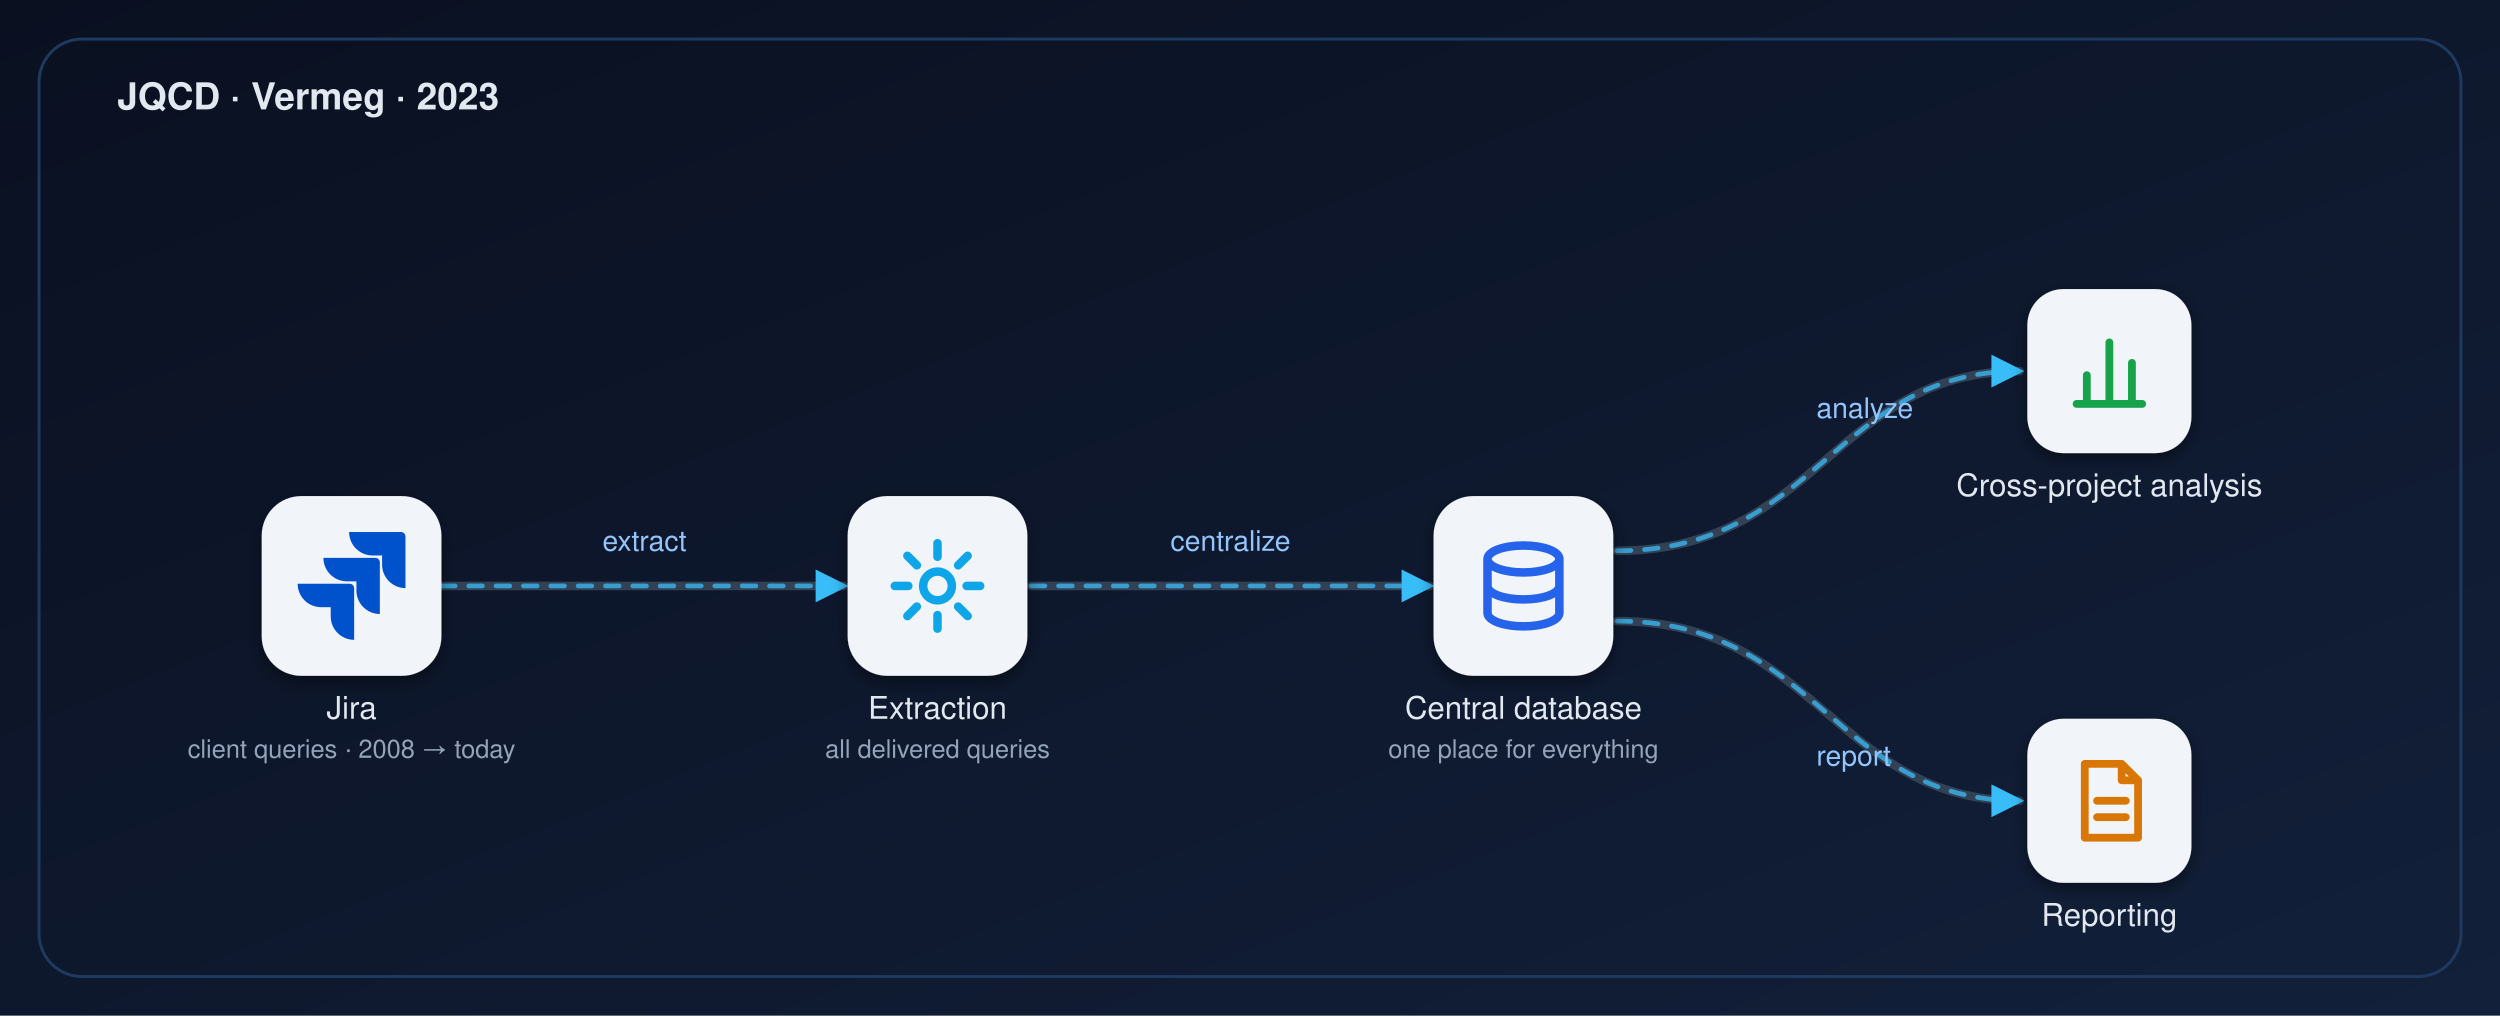
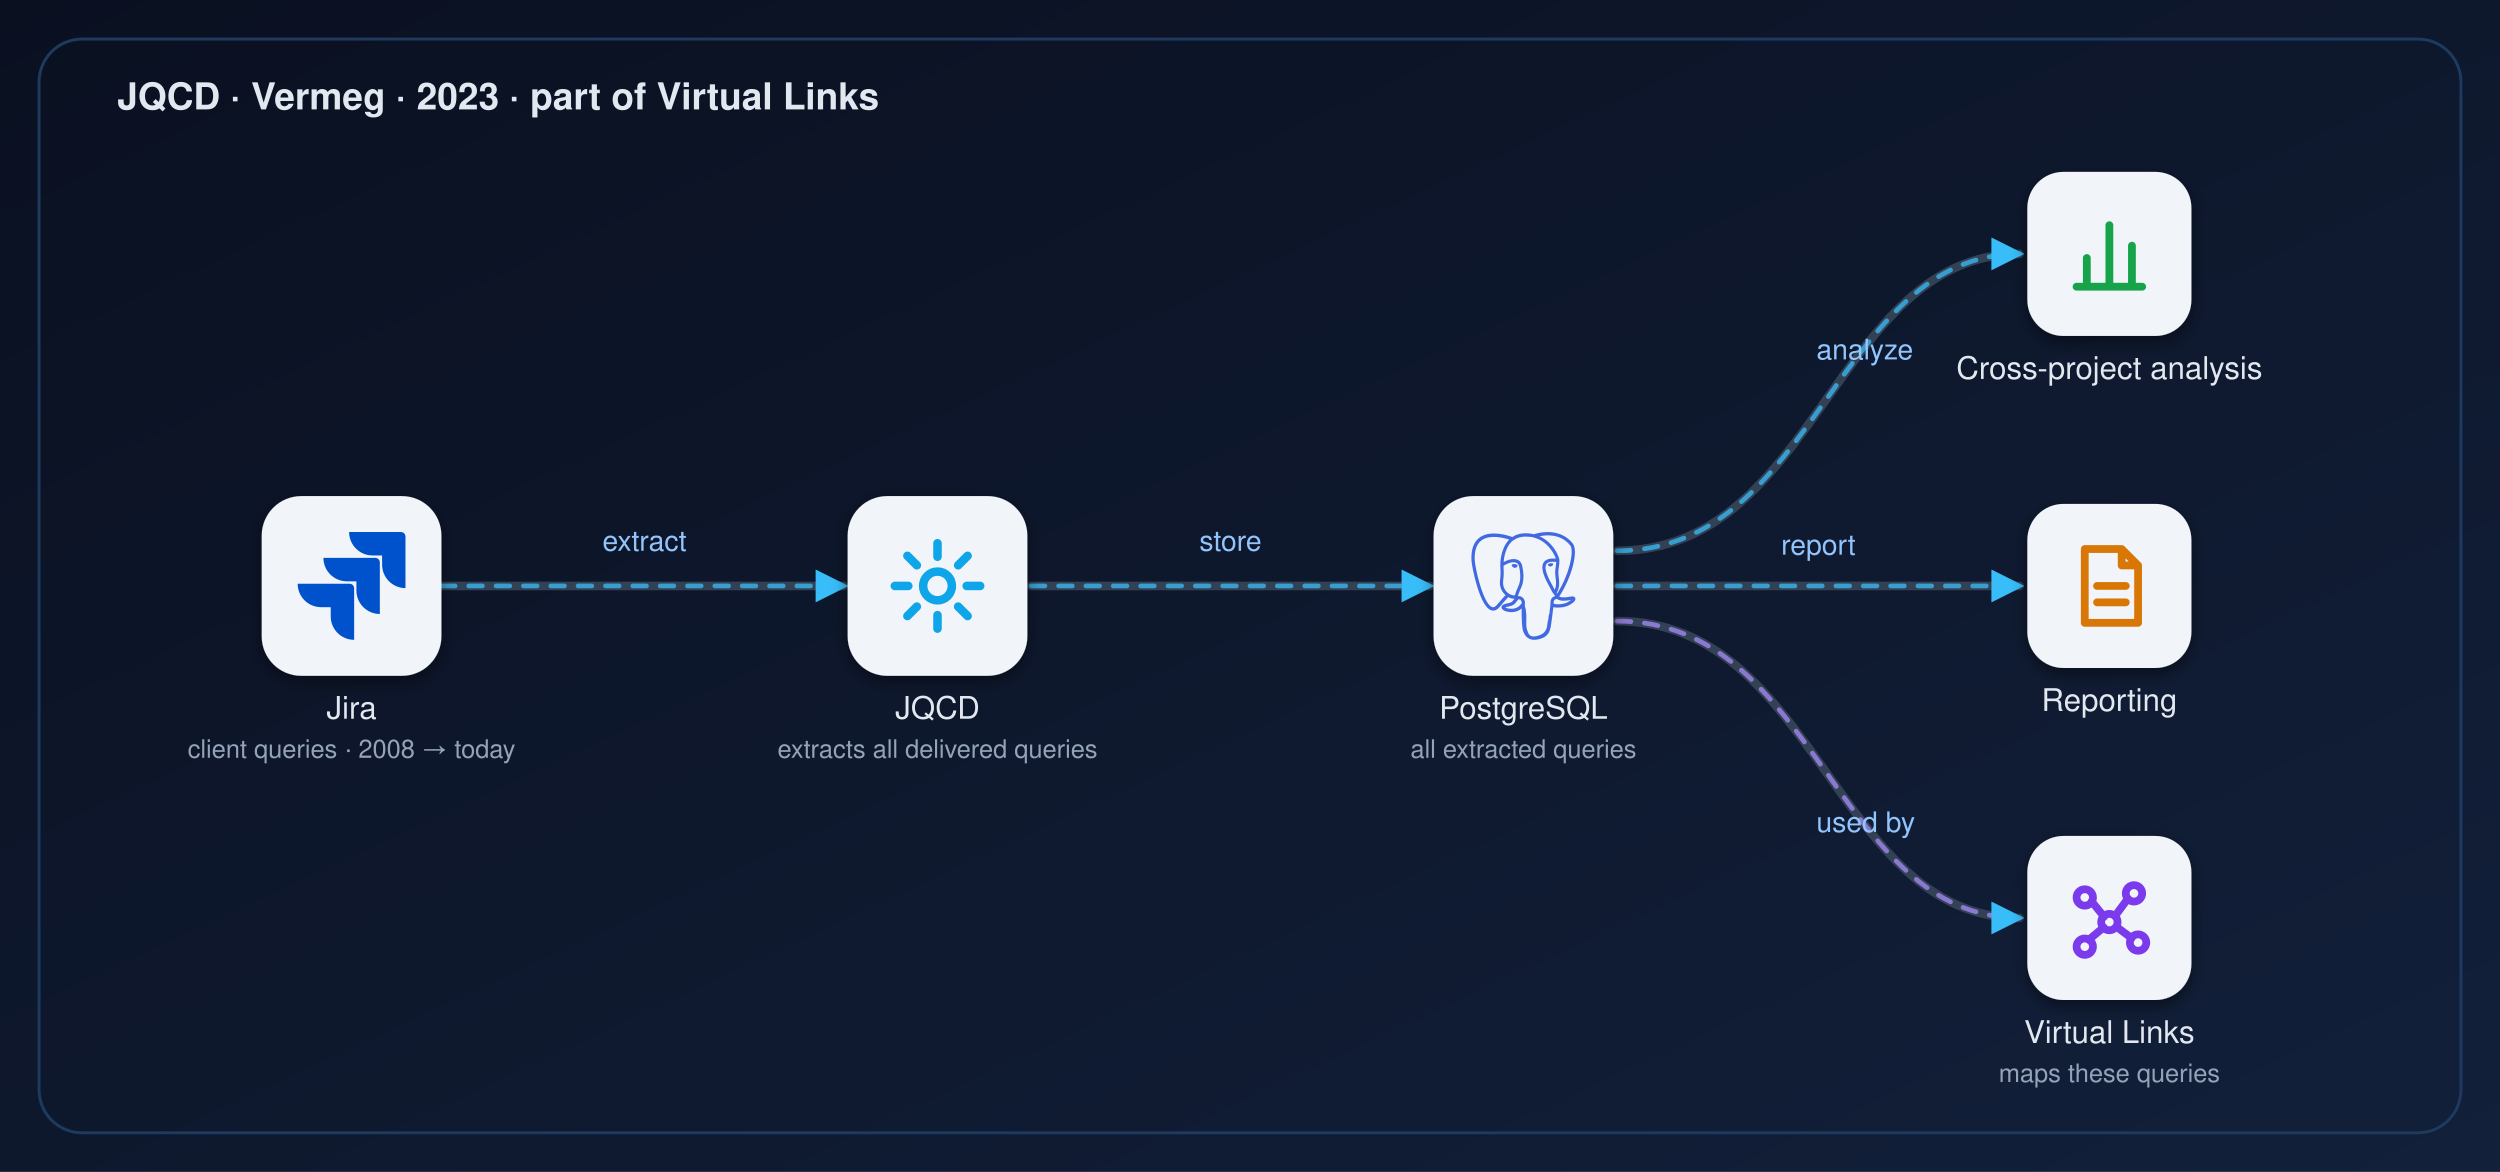
- <svg xmlns="http://www.w3.org/2000/svg" viewBox="0 0 1280 520" width="1280" height="520" xml:lang="en" font-family="Helvetica, Arial, sans-serif">
+ <svg xmlns="http://www.w3.org/2000/svg" viewBox="0 0 1280 600" width="1280" height="600" xml:lang="en" font-family="Helvetica, Arial, sans-serif">
  <defs>
    <linearGradient id="bg" x1="0" y1="0" x2="1" y2="1">
      <stop offset="0" stop-color="#0a1020" />
      <stop offset="1" stop-color="#12203a" />
    </linearGradient>
    <filter id="sh" x="-20%" y="-20%" width="140%" height="150%">
      <feDropShadow dx="0" dy="3" stdDeviation="4" flood-color="#000" flood-opacity=".45" />
    </filter>
    <marker id="ah" markerWidth="9" markerHeight="9" refX="7" refY="4.5" orient="auto">
      <path d="M1,1 L8,4.5 L1,8 z" fill="#38bdf8" />
    </marker>
    <path id="p1" d="M226,300 L432,300" />
    <path id="p2" d="M528,300 L732,300" />
-     <path id="p3" d="M828,282 C930,282 940,190 1034,190" />
-     <path id="p4" d="M828,318 C930,318 940,410 1034,410" />
+     <path id="p3" d="M828,282 C930,282 940,130 1034,130" />
+     <path id="p4" d="M828,300 L1034,300" />
+     <path id="p5" d="M828,318 C930,318 940,470 1034,470" />
  </defs>
-   <rect width="1280" height="520" fill="url(#bg)" />
-   <rect x="20" y="20" width="1240" height="480" rx="22" fill="none" stroke="#1e3a5f" stroke-width="1.5" />
-   <text x="60" y="56" font-size="19" fill="#e2e8f0" text-anchor="start" font-weight="700">JQCD · Vermeg · 2023</text>
+   <rect width="1280" height="600" fill="url(#bg)" />
+   <rect x="20" y="20" width="1240" height="560" rx="22" fill="none" stroke="#1e3a5f" stroke-width="1.5" />
+   <text x="60" y="56" font-size="19" fill="#e2e8f0" text-anchor="start" font-weight="700">JQCD · Vermeg · 2023 · part of Virtual Links</text>
  <rect x="429.0" y="249.0" width="102" height="102" rx="26" fill="none" stroke="#38bdf8" stroke-width="3" opacity="0">
    <animate attributeName="opacity" dur="12.0s" repeatCount="indefinite" values="0;0;1;0;0" keyTimes="0;0.196;0.2;0.27;1" />
  </rect>
  <rect x="729.0" y="249.0" width="102" height="102" rx="26" fill="none" stroke="#38bdf8" stroke-width="3" opacity="0">
    <animate attributeName="opacity" dur="12.0s" repeatCount="indefinite" values="0;0;1;0;0" keyTimes="0;0.396;0.4;0.47;1" />
  </rect>
-   <rect x="1033.0" y="143.0" width="94" height="94" rx="26" fill="none" stroke="#38bdf8" stroke-width="3" opacity="0">
+   <rect x="1033.0" y="83.0" width="94" height="94" rx="26" fill="none" stroke="#38bdf8" stroke-width="3" opacity="0">
    <animate attributeName="opacity" dur="12.0s" repeatCount="indefinite" values="0;0;1;0;0" keyTimes="0;0.596;0.6;0.67;1" />
  </rect>
-   <rect x="1033.0" y="363.0" width="94" height="94" rx="26" fill="none" stroke="#38bdf8" stroke-width="3" opacity="0">
+   <rect x="1033.0" y="253.0" width="94" height="94" rx="26" fill="none" stroke="#38bdf8" stroke-width="3" opacity="0">
+     <animate attributeName="opacity" dur="12.0s" repeatCount="indefinite" values="0;0;1;0;0" keyTimes="0;0.596;0.6;0.67;1" />
+   </rect>
+   <rect x="1033.0" y="423.0" width="94" height="94" rx="26" fill="none" stroke="#38bdf8" stroke-width="3" opacity="0">
    <animate attributeName="opacity" dur="12.0s" repeatCount="indefinite" values="0;0;1;0;0" keyTimes="0;0.596;0.6;0.67;1" />
  </rect>
  <g opacity="1">
    <use href="#p1" fill="none" stroke="#334155" stroke-width="4.4" stroke-linecap="round" />
    <use href="#p1" fill="none" stroke="#38bdf8" stroke-opacity=".75" stroke-width="2.4" stroke-linecap="round" stroke-dasharray="7 7" marker-end="url(#ah)">
      <animate attributeName="stroke-dashoffset" from="28" to="0" dur="1.4s" repeatCount="indefinite" />
    </use>
  </g>
  <circle r="5.5" fill="#fff" stroke="#38bdf8" stroke-width="2.5" opacity="0">
    <animateMotion dur="12.0s" repeatCount="indefinite" calcMode="linear" keyPoints="0;0;1;1" keyTimes="0;0.0;0.2;1">
      <mpath href="#p1" />
    </animateMotion>
    <animate attributeName="opacity" dur="12.0s" repeatCount="indefinite" values="0;0;1;1;0;0" keyTimes="0;0.0;0.012;0.188;0.2;1" />
  </circle>
  <text x="330" y="282" font-size="14.5" fill="#93c5fd" text-anchor="middle" font-weight="500">extract</text>
  <g opacity="1">
    <use href="#p2" fill="none" stroke="#334155" stroke-width="4.4" stroke-linecap="round" />
    <use href="#p2" fill="none" stroke="#38bdf8" stroke-opacity=".75" stroke-width="2.4" stroke-linecap="round" stroke-dasharray="7 7" marker-end="url(#ah)">
      <animate attributeName="stroke-dashoffset" from="28" to="0" dur="1.4s" repeatCount="indefinite" />
    </use>
  </g>
  <circle r="5.5" fill="#fff" stroke="#38bdf8" stroke-width="2.5" opacity="0">
    <animateMotion dur="12.0s" repeatCount="indefinite" calcMode="linear" keyPoints="0;0;1;1" keyTimes="0;0.2;0.4;1">
      <mpath href="#p2" />
    </animateMotion>
    <animate attributeName="opacity" dur="12.0s" repeatCount="indefinite" values="0;0;1;1;0;0" keyTimes="0;0.2;0.212;0.388;0.4;1" />
  </circle>
-   <text x="630" y="282" font-size="14.5" fill="#93c5fd" text-anchor="middle" font-weight="500">centralize</text>
+   <text x="630" y="282" font-size="14.5" fill="#93c5fd" text-anchor="middle" font-weight="500">store</text>
  <g opacity="1">
    <use href="#p3" fill="none" stroke="#334155" stroke-width="4.4" stroke-linecap="round" />
    <use href="#p3" fill="none" stroke="#38bdf8" stroke-opacity=".75" stroke-width="2.4" stroke-linecap="round" stroke-dasharray="7 7" marker-end="url(#ah)">
      <animate attributeName="stroke-dashoffset" from="28" to="0" dur="1.4s" repeatCount="indefinite" />
    </use>
  </g>
  <circle r="5.5" fill="#fff" stroke="#38bdf8" stroke-width="2.5" opacity="0">
    <animateMotion dur="12.0s" repeatCount="indefinite" calcMode="linear" keyPoints="0;0;1;1" keyTimes="0;0.4;0.6;1">
      <mpath href="#p3" />
    </animateMotion>
    <animate attributeName="opacity" dur="12.0s" repeatCount="indefinite" values="0;0;1;1;0;0" keyTimes="0;0.4;0.412;0.588;0.6;1" />
  </circle>
-   <text x="930" y="214" font-size="14.5" fill="#93c5fd" text-anchor="start" font-weight="500">analyze</text>
+   <text x="930" y="184" font-size="14.5" fill="#93c5fd" text-anchor="start" font-weight="500">analyze</text>
  <g opacity="1">
    <use href="#p4" fill="none" stroke="#334155" stroke-width="4.4" stroke-linecap="round" />
    <use href="#p4" fill="none" stroke="#38bdf8" stroke-opacity=".75" stroke-width="2.4" stroke-linecap="round" stroke-dasharray="7 7" marker-end="url(#ah)">
      <animate attributeName="stroke-dashoffset" from="28" to="0" dur="1.4s" repeatCount="indefinite" />
    </use>
  </g>
  <circle r="5.5" fill="#fff" stroke="#38bdf8" stroke-width="2.5" opacity="0">
    <animateMotion dur="12.0s" repeatCount="indefinite" calcMode="linear" keyPoints="0;0;1;1" keyTimes="0;0.4;0.6;1">
      <mpath href="#p4" />
    </animateMotion>
    <animate attributeName="opacity" dur="12.0s" repeatCount="indefinite" values="0;0;1;1;0;0" keyTimes="0;0.4;0.412;0.588;0.6;1" />
  </circle>
-   <text x="930" y="392" font-size="14.5" fill="#93c5fd" text-anchor="start" font-weight="500">report</text>
+   <text x="931" y="284" font-size="14.5" fill="#93c5fd" text-anchor="middle" font-weight="500">report</text>
+   <g opacity="1">
+     <use href="#p5" fill="none" stroke="#334155" stroke-width="4.4" stroke-linecap="round" />
+     <use href="#p5" fill="none" stroke="#a78bfa" stroke-opacity=".75" stroke-width="2.4" stroke-linecap="round" stroke-dasharray="7 7" marker-end="url(#ah)">
+       <animate attributeName="stroke-dashoffset" from="28" to="0" dur="1.4s" repeatCount="indefinite" />
+     </use>
+   </g>
+   <circle r="5.5" fill="#fff" stroke="#a78bfa" stroke-width="2.5" opacity="0">
+     <animateMotion dur="12.0s" repeatCount="indefinite" calcMode="linear" keyPoints="0;0;1;1" keyTimes="0;0.4;0.6;1">
+       <mpath href="#p5" />
+     </animateMotion>
+     <animate attributeName="opacity" dur="12.0s" repeatCount="indefinite" values="0;0;1;1;0;0" keyTimes="0;0.4;0.412;0.588;0.6;1" />
+   </circle>
+   <text x="930" y="426" font-size="14.5" fill="#93c5fd" text-anchor="start" font-weight="500">used by</text>
  <g opacity="1">
    <rect x="134.0" y="254.0" width="92" height="92" rx="20.24" fill="#f1f5f9" filter="url(#sh)" />
    <g transform="translate(152.4,272.4) scale(2.3)">
      <path d="M11.571 11.513H0a5.218 5.218 0 0 0 5.232 5.215h2.13v2.057A5.215 5.215 0 0 0 12.575 24V12.518a1.005 1.005 0 0 0-1.005-1.005zm5.723-5.756H5.736a5.215 5.215 0 0 0 5.215 5.214h2.129v2.058a5.218 5.218 0 0 0 5.215 5.214V6.758a1.001 1.001 0 0 0-1.001-1.001zM23.013 0H11.455a5.215 5.215 0 0 0 5.215 5.215h2.129v2.057A5.215 5.215 0 0 0 24 12.483V1.005A1.001 1.001 0 0 0 23.013 0Z" fill="#0052CC" />
    </g>
  </g>
  <text x="180" y="368.0" font-size="16" fill="#e2e8f0" text-anchor="middle" font-weight="500">Jira</text>
  <text x="180" y="388.0" font-size="13" fill="#94a3b8" text-anchor="middle" font-weight="500">client queries · 2008 → today</text>
  <g opacity="1">
    <rect x="434.0" y="254.0" width="92" height="92" rx="20.24" fill="#f1f5f9" filter="url(#sh)" />
    <g transform="translate(452.4,272.4) scale(2.3)" fill="none" stroke="#0ea5e9" stroke-width="1.9" stroke-linecap="round" stroke-linejoin="round">
      <circle cx="12" cy="12" r="3.2" />
      <path d="M12 2.5v3M12 18.5v3M2.5 12h3M18.5 12h3M5.3 5.3l2.1 2.1M16.6 16.6l2.1 2.1M18.7 5.3l-2.1 2.1M7.4 16.6l-2.1 2.1" />
    </g>
  </g>
-   <text x="480" y="368.0" font-size="16" fill="#e2e8f0" text-anchor="middle" font-weight="500">Extraction</text>
-   <text x="480" y="388.0" font-size="13" fill="#94a3b8" text-anchor="middle" font-weight="500">all delivered queries</text>
+   <text x="480" y="368.0" font-size="16" fill="#e2e8f0" text-anchor="middle" font-weight="500">JQCD</text>
+   <text x="480" y="388.0" font-size="13" fill="#94a3b8" text-anchor="middle" font-weight="500">extracts all delivered queries</text>
  <g opacity="1">
    <rect x="734.0" y="254.0" width="92" height="92" rx="20.24" fill="#f1f5f9" filter="url(#sh)" />
-     <g transform="translate(752.4,272.4) scale(2.3)" fill="none" stroke="#2563eb" stroke-width="1.9" stroke-linecap="round" stroke-linejoin="round">
-       <path d="M4 6c0-1.7 3.6-3 8-3s8 1.3 8 3-3.6 3-8 3-8-1.3-8-3zM4 6v6c0 1.7 3.6 3 8 3s8-1.3 8-3V6M4 12v6c0 1.7 3.6 3 8 3s8-1.3 8-3v-6" />
+     <g transform="translate(752.4,272.4) scale(2.3)">
+       <path d="M23.559 14.723a.527.527 0 0 0-.056-.119c-.139-.263-.477-.342-1.007-.232-1.653.341-2.293.131-2.526-.019 1.342-2.048 2.445-4.522 3.041-6.83.271-1.051.798-3.524.122-4.732a1.564 1.564 0 0 0-.151-.235C21.693.909 19.801.025 17.51.001c-1.495-.016-2.771.346-3.116.479a9.449 9.449 0 0 0-.516-.082 8.044 8.044 0 0 0-1.311-.128c-1.182-.018-2.204.264-3.05.841-.857-.321-4.789-1.645-7.222.079C.936 2.153.309 3.873.43 6.304c.041.818.507 3.334 1.242 5.744.46 1.506.939 2.702 1.433 3.582.553.994 1.126 1.593 1.714 1.79.447.149 1.133.144 1.858-.728.801-.964 1.59-1.826 1.945-2.207.435.235.906.362 1.39.377a.057.057 0 0 0 0.0.004 11.031 11.031 0 0 0-.247.305c-.339.43-.409.52-1.5.744-.31.064-1.134.234-1.146.811-.003.122.033.231.092.327.227.423.922.61 1.015.633 1.335.334 2.504.092 3.371-.679-.017 2.231.077 4.417.345 5.087.221.553.762 1.905 2.469 1.904.251 0 .526-.029.83-.094 1.782-.382 2.556-1.17 2.855-2.906.15-.871.402-2.875.539-4.101.017-.07.036-.121.057-.136.001-.001.07-.047.427.031a.367.367 0 0 0 .044.007l.254.022.015.001c.847.038 1.911-.143 2.531-.431.644-.299 1.806-1.032 1.595-1.67zM2.371 11.877c-.744-2.436-1.178-4.885-1.212-5.572-.109-2.171.417-3.683 1.562-4.493 1.837-1.299 4.84-.541 6.108-.13-.003.003-.007.006-.01.009-2.024 2.044-1.976 5.536-1.971 5.75-0.0.082.007.199.016.359.035.587.1 1.68-.073 2.918-.161 1.15.194 2.276.973 3.089.081.084.165.163.252.237-.347.371-1.1 1.193-1.903 2.158-.568.682-.96.552-1.089.509-.392-.131-.813-.587-1.238-1.322-.48-.839-.964-2.032-1.415-3.513zm6.007 5.087c-.171-.043-.327-.113-.432-.177.089-.039.237-.09.483-.141 1.283-.264 1.482-.451 1.914-1.0.099-.126.212-.269.367-.443a.355.355 0 0 0 .074-.13c.171-.151.272-.11.437-.042.156.065.308.26.369.475.029.102.062.294-.045.444-.904 1.266-2.222 1.249-3.168 1.013zm2.094-3.988-.052.141c-.133.357-.257.688-.333 1.003-.667-.002-1.317-.287-1.81-.802-.628-.655-.913-1.566-.782-2.5.183-1.308.115-2.447.079-3.059-.005-.086-.009-.161-.012-.22.296-.262 1.666-.996 2.643-.772.446.102.718.406.831.928.585 2.704.077 3.831-.33 4.736-.084.187-.163.363-.231.545zm7.364 4.572c-.017.177-.036.376-.062.596l-.146.438a.355.355 0 0 0-.018.108c-.006.475-.054.649-.115.869-.063.229-.135.489-.179 1.058-.11 1.414-.878 2.227-2.417 2.557-1.516.325-1.784-.497-2.021-1.222a6.582 6.582 0 0 0-.077-.227c-.215-.586-.191-1.412-.157-2.555.017-.561-.025-1.901-.33-2.646.004-.293.011-.591.019-.892a.353.353 0 0 0-.015-.113 1.493 1.493 0 0 0-.044-.208c-.123-.428-.421-.787-.78-.935-.142-.059-.404-.167-.718-.087.067-.276.183-.588.309-.925l.053-.142c.059-.16.134-.326.213-.501.426-.948 1.011-2.245.377-5.177-.237-1.098-1.03-1.634-2.232-1.51-.721.075-1.38.365-1.709.532a5.672 5.672 0 0 0-.196.104c.092-1.106.439-3.174 1.736-4.482a4.031 4.031 0 0 1 .303-.276.353.353 0 0 0 .145-.064c.752-.571 1.694-.851 2.802-.833.409.007.802.034 1.174.081 1.939.354 3.244 1.447 4.036 2.383.814.962 1.255 1.931 1.431 2.454-1.323-.135-2.223.127-2.68.779-.993 1.419.543 4.173 1.281 5.496.135.243.252.452.289.541.24.583.551.971.779 1.255.07.087.137.171.189.245-.401.116-1.121.383-1.055 1.717-.012.156-.042.447-.083.815-.046.208-.07.46-.099.766zm.89-1.621c-.041-.832.269-.918.597-1.01a2.857 2.857 0 0 0 .135-.041 1.202 1.202 0 0 0 .134.103c.57.377 1.582.421 3.007.134-.202.177-.519.399-.953.601-.41.19-1.096.333-1.747.364-.72.034-1.086-.081-1.172-.151zm.57-9.271c-.006.351-.054.669-.105 1.002-.055.358-.112.727-.126 1.176-.014.437.04.891.093 1.33.107.887.216 1.8-.207 2.701a3.527 3.527 0 0 1-.188-.386c-.053-.128-.167-.333-.325-.616-.616-1.104-2.057-3.69-1.319-4.745.38-.543 1.341-.566 2.178-.463zm.228 7.014a12.376 12.376 0 0 0-.085-.107l-.035-.044c.726-1.2.584-2.386.458-3.438-.052-.432-.101-.84-.088-1.223.013-.406.067-.754.118-1.091.064-.415.129-.844.111-1.351.013-.053.019-.116.012-.19-.046-.485-.6-1.938-1.729-3.253-.608-.707-1.49-1.497-2.689-2.039.525-.107 1.233-.203 2.024-.186 2.051.046 3.675.814 4.824 2.282a.908.908 0 0 1 .067.1c.723 1.356-.276 6.275-2.987 10.54zm-8.817-6.116c-.025.179-.309.422-.621.422a.582.582 0 0 1-.081-.006c-.187-.026-.377-.144-.506-.316-.046-.06-.12-.178-.105-.284.005-.04.026-.099.092-.149.118-.089.352-.123.61-.087.316.044.643.194.611.419zm7.931-.411c.011.079-.049.201-.153.31-.068.072-.212.196-.408.223a.546.546 0 0 1-.075.005c-.293 0-.541-.234-.561-.372-.024-.176.264-.311.561-.352.297-.041.611.009.636.185z" fill="#4169E1" />
    </g>
  </g>
-   <text x="780" y="368.0" font-size="16" fill="#e2e8f0" text-anchor="middle" font-weight="500">Central database</text>
-   <text x="780" y="388.0" font-size="13" fill="#94a3b8" text-anchor="middle" font-weight="500">one place for everything</text>
+   <text x="780" y="368.0" font-size="16" fill="#e2e8f0" text-anchor="middle" font-weight="500">PostgreSQL</text>
+   <text x="780" y="388.0" font-size="13" fill="#94a3b8" text-anchor="middle" font-weight="500">all extracted queries</text>
  <g opacity="1">
-     <rect x="1038.0" y="148.0" width="84" height="84" rx="18.48" fill="#f1f5f9" filter="url(#sh)" />
-     <g transform="translate(1054.8,164.8) scale(2.1)" fill="none" stroke="#16a34a" stroke-width="1.9" stroke-linecap="round" stroke-linejoin="round">
+     <rect x="1038.0" y="88.0" width="84" height="84" rx="18.48" fill="#f1f5f9" filter="url(#sh)" />
+     <g transform="translate(1054.8,104.8) scale(2.1)" fill="none" stroke="#16a34a" stroke-width="1.9" stroke-linecap="round" stroke-linejoin="round">
      <path d="M4 20h16M6.5 20v-7M12 20V5M17.5 20v-10" />
    </g>
  </g>
-   <text x="1080" y="254.0" font-size="16" fill="#e2e8f0" text-anchor="middle" font-weight="500">Cross-project analysis</text>
+   <text x="1080" y="194.0" font-size="16" fill="#e2e8f0" text-anchor="middle" font-weight="500">Cross-project analysis</text>
  <g opacity="1">
-     <rect x="1038.0" y="368.0" width="84" height="84" rx="18.48" fill="#f1f5f9" filter="url(#sh)" />
-     <g transform="translate(1054.8,384.8) scale(2.1)" fill="none" stroke="#d97706" stroke-width="1.9" stroke-linecap="round" stroke-linejoin="round">
+     <rect x="1038.0" y="258.0" width="84" height="84" rx="18.48" fill="#f1f5f9" filter="url(#sh)" />
+     <g transform="translate(1054.8,274.8) scale(2.1)" fill="none" stroke="#d97706" stroke-width="1.9" stroke-linecap="round" stroke-linejoin="round">
      <path d="M6 3h9l4 4v14H6zM15 3v4h4M9 12h7M9 16h7" />
    </g>
  </g>
-   <text x="1080" y="474.0" font-size="16" fill="#e2e8f0" text-anchor="middle" font-weight="500">Reporting</text>
+   <text x="1080" y="364.0" font-size="16" fill="#e2e8f0" text-anchor="middle" font-weight="500">Reporting</text>
+   <g opacity="1">
+     <rect x="1038.0" y="428.0" width="84" height="84" rx="18.48" fill="#f1f5f9" filter="url(#sh)" />
+     <g transform="translate(1054.8,444.8) scale(2.1)" fill="none" stroke="#7c3aed" stroke-width="1.9" stroke-linecap="round" stroke-linejoin="round">
+       <circle cx="6" cy="7" r="2" />
+       <circle cx="18" cy="6" r="2" />
+       <circle cx="12" cy="13" r="2" />
+       <circle cx="6" cy="19" r="2" />
+       <circle cx="19" cy="18" r="2" />
+       <path d="M7.7 8l3 3.7M16.5 7.3L13.4 11.5M7 17.3l3.6-3M13.8 14.2l3.6 2.7" />
+     </g>
+   </g>
+   <text x="1080" y="534.0" font-size="16" fill="#e2e8f0" text-anchor="middle" font-weight="500">Virtual Links</text>
+   <text x="1080" y="554.0" font-size="13" fill="#94a3b8" text-anchor="middle" font-weight="500">maps these queries</text>
</svg>
